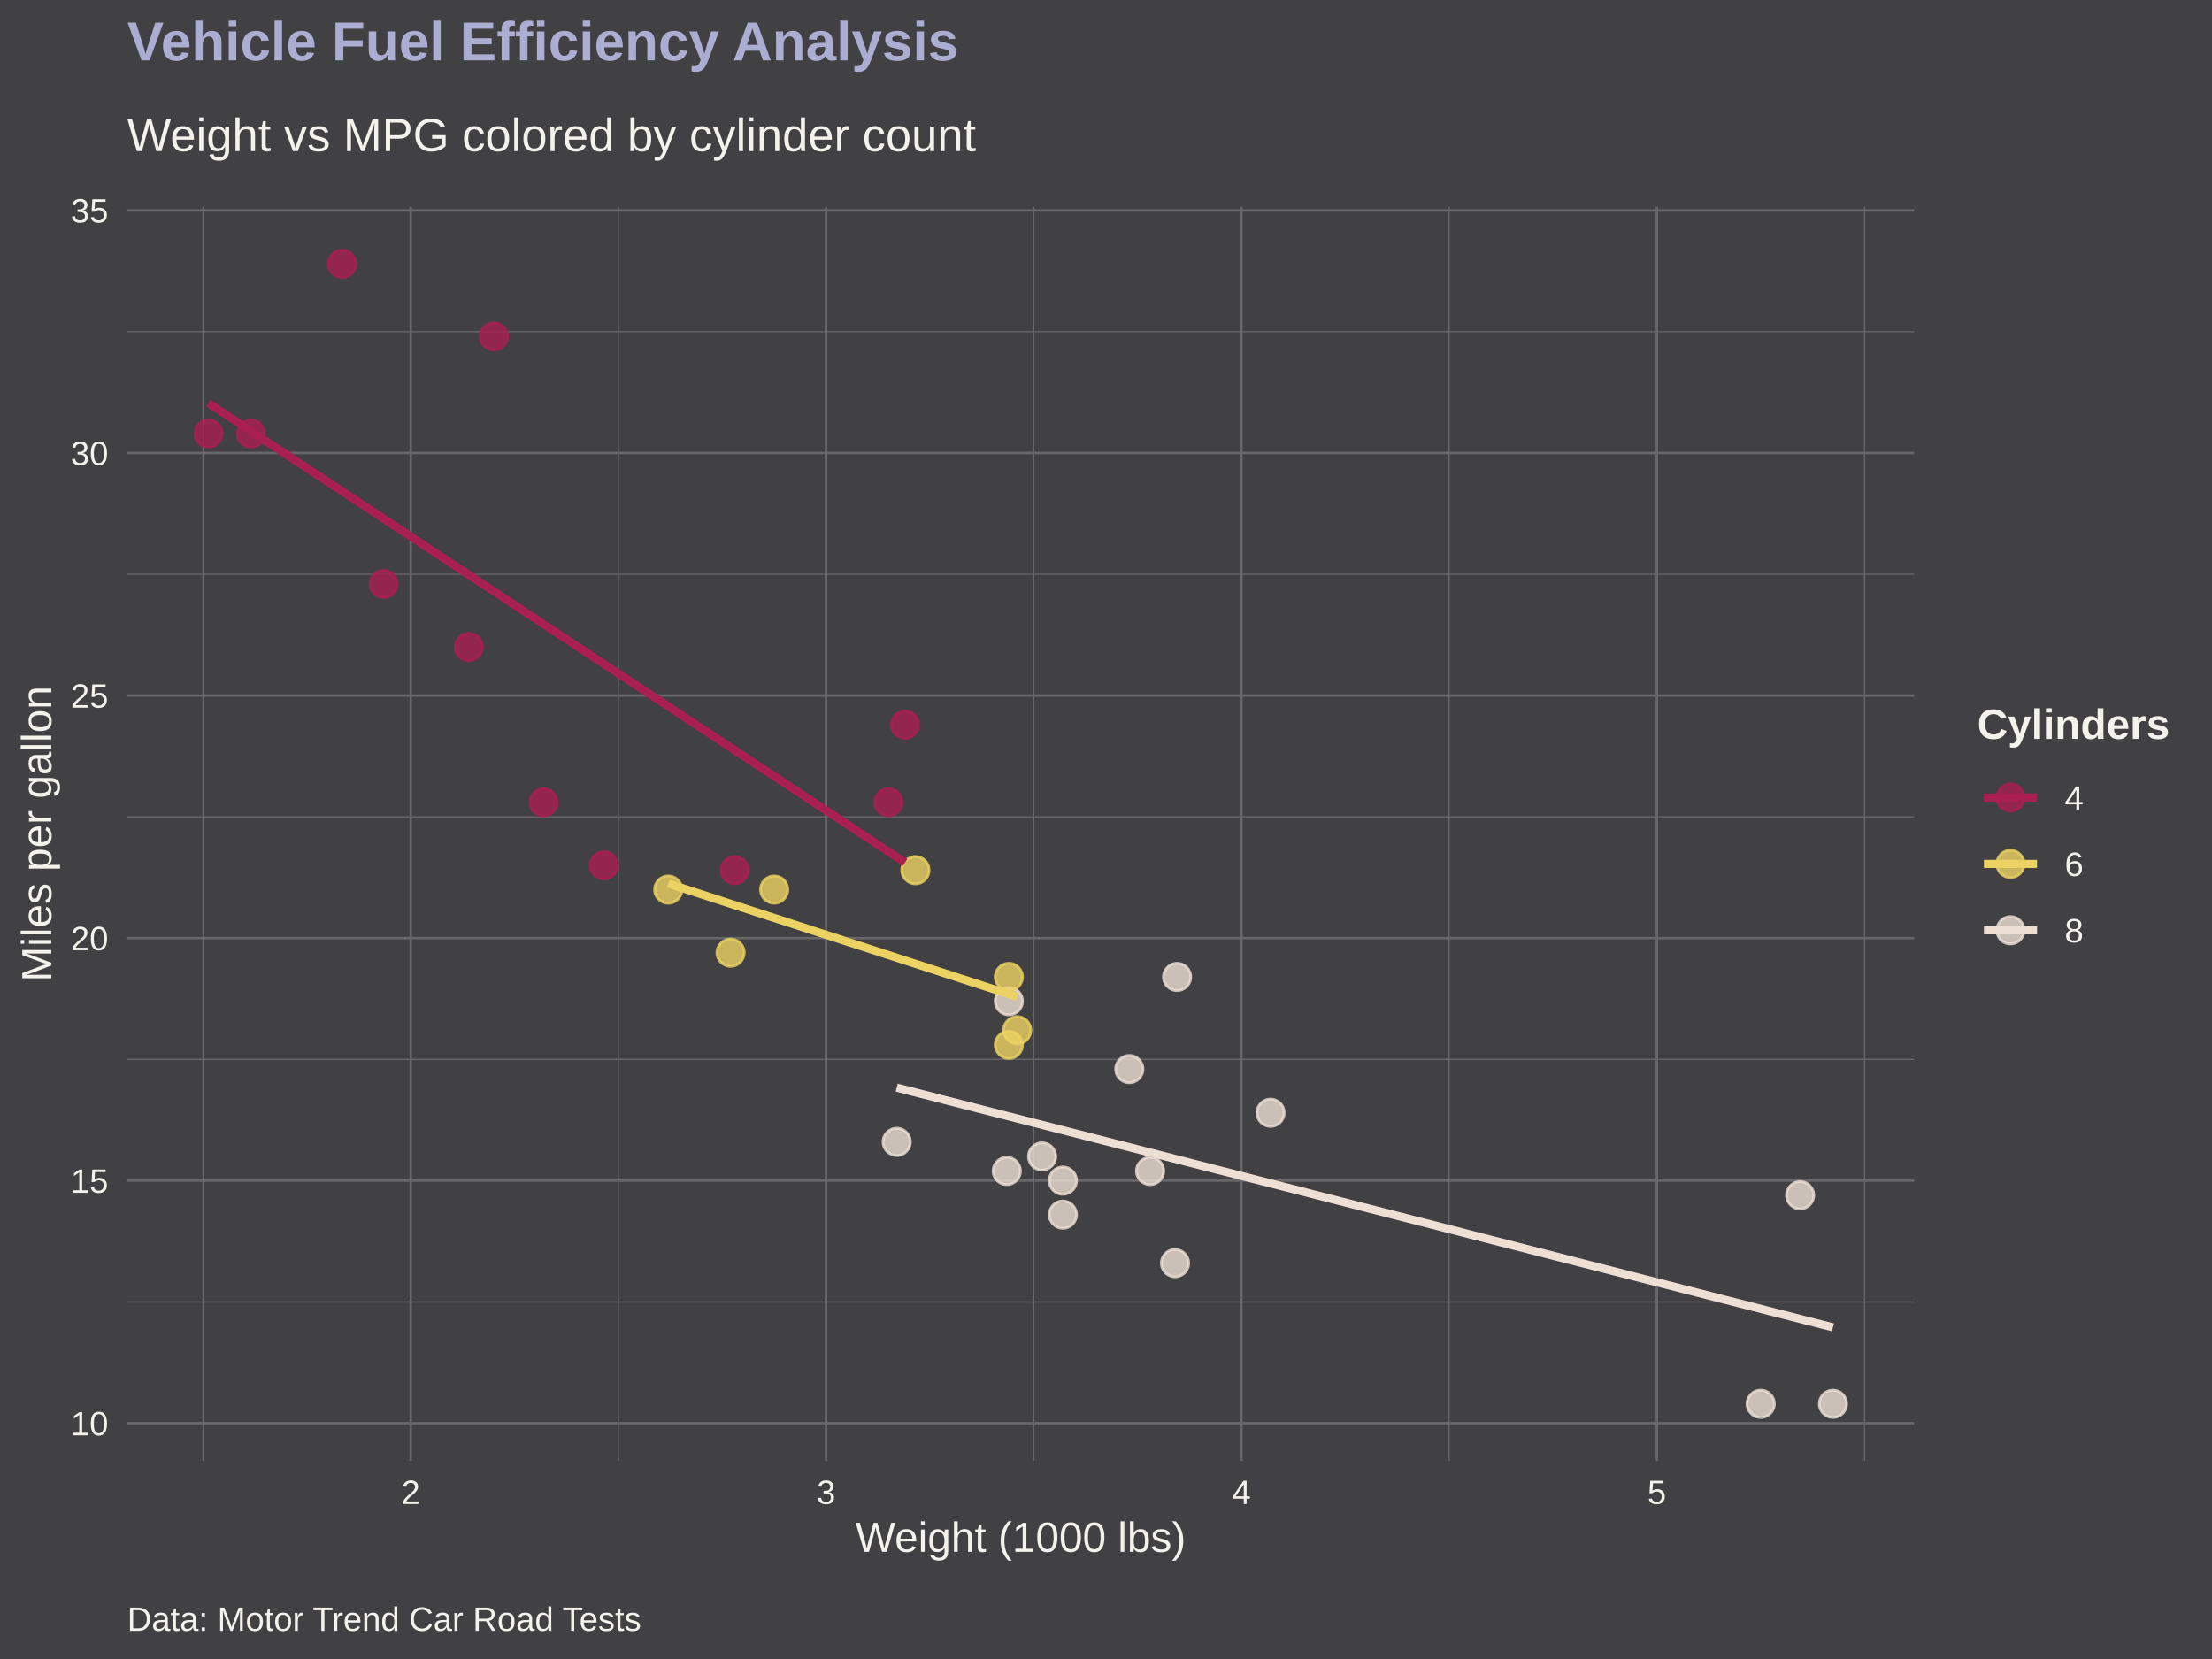
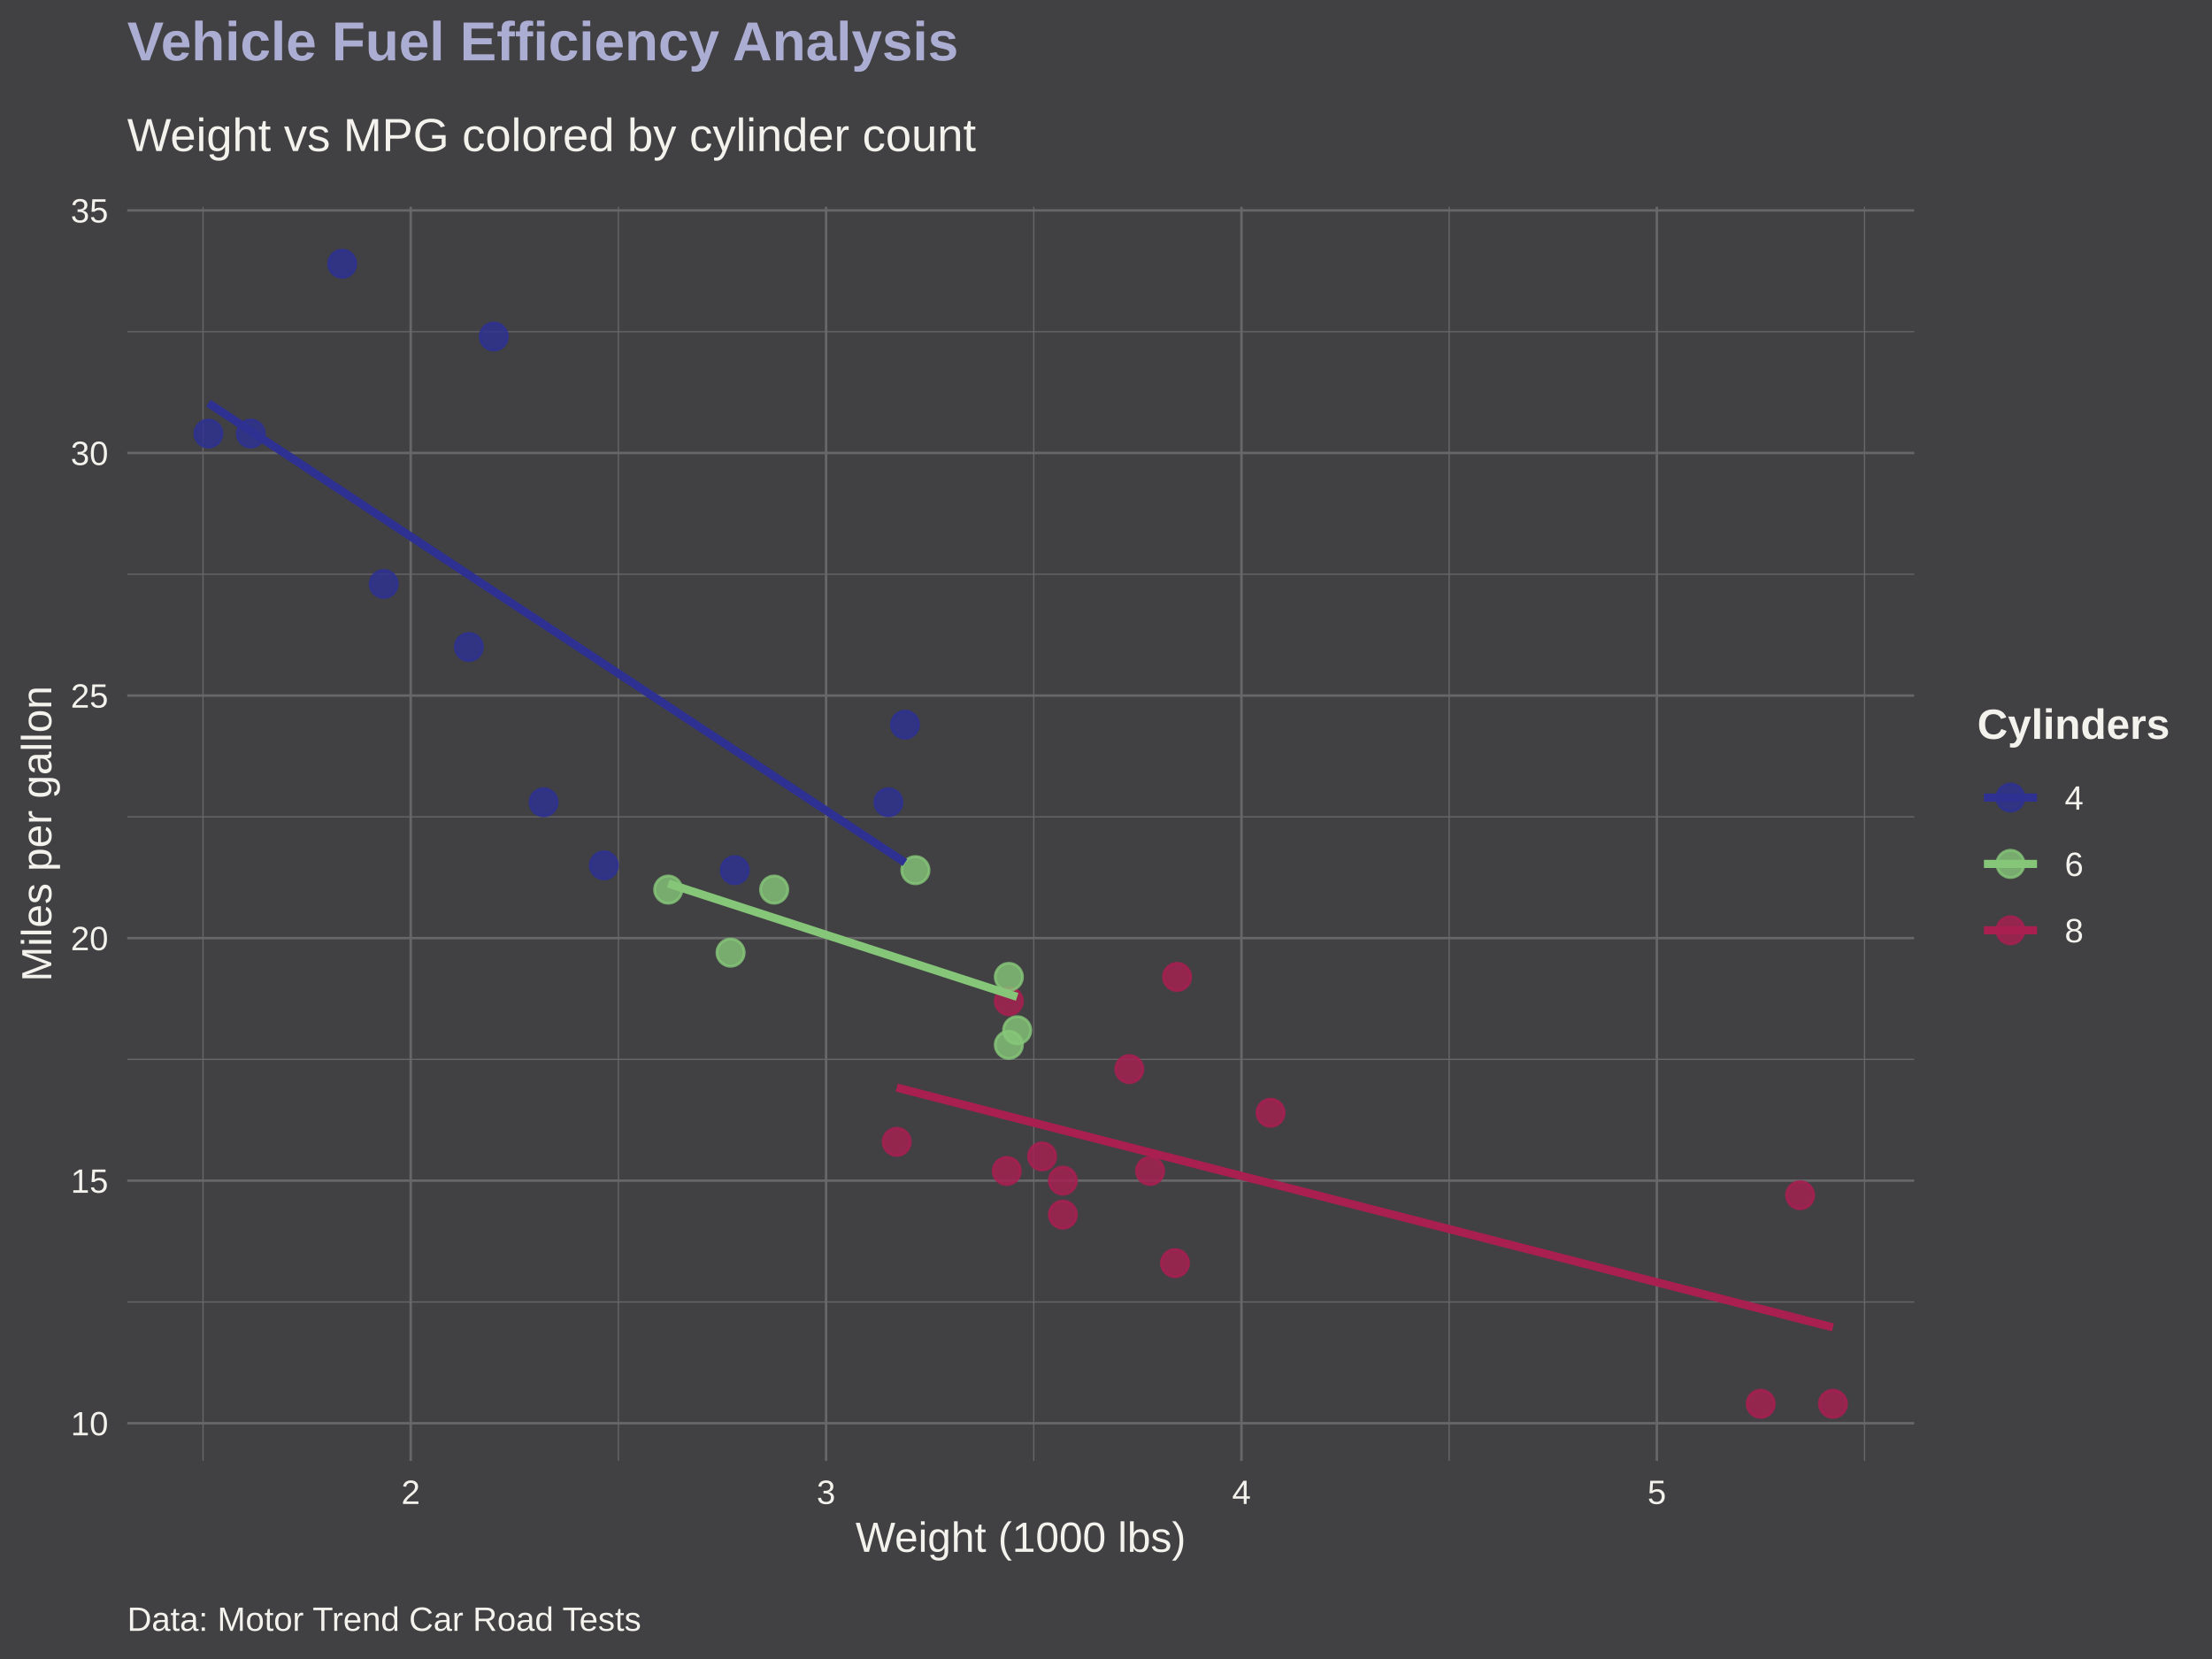
<svg xmlns="http://www.w3.org/2000/svg" width="576.00pt" height="432.00pt" viewBox="0 0 576.00 432.00">
  <g class="svglite">
    <defs>
      <style type="text/css">
    .svglite line, .svglite polyline, .svglite polygon, .svglite path, .svglite rect, .svglite circle {
      fill: none;
      stroke: #000000;
      stroke-linecap: round;
      stroke-linejoin: round;
      stroke-miterlimit: 10.00;
    }
    .svglite text {
      white-space: pre;
    }
    .svglite g.glyphgroup path {
      fill: inherit;
      stroke: none;
    }
  </style>
    </defs>
    <rect width="100%" height="100%" style="stroke: none; fill: #FFFFFF;" />
    <defs>
      <clipPath id="cpMC4wMHw1NzYuMDB8MC4wMHw0MzIuMDA=">
        <rect x="0.00" y="0.00" width="576.00" height="432.00" />
      </clipPath>
    </defs>
    <g clip-path="url(#cpMC4wMHw1NzYuMDB8MC4wMHw0MzIuMDA=)">
      <rect x="0.00" y="0" width="576.00" height="432.00" style="stroke-width: 1.07; stroke: none; fill: #414042;" />
    </g>
    <defs>
      <clipPath id="cpMzMuMTN8NDk4LjQ1fDUzLjg0fDM4MC40MA==">
        <rect x="33.13" y="53.84" width="465.32" height="326.56" />
      </clipPath>
    </defs>
    <g clip-path="url(#cpMzMuMTN8NDk4LjQ1fDUzLjg0fDM4MC40MA==)">
      <rect x="33.13" y="53.84" width="465.32" height="326.56" style="stroke-width: 1.07; stroke: none; fill: #414042;" />
      <polyline points="33.13,339.03 498.45,339.03 " style="stroke-width: 0.32; stroke: #676668; stroke-linecap: butt;" />
      <polyline points="33.13,275.86 498.45,275.86 " style="stroke-width: 0.32; stroke: #676668; stroke-linecap: butt;" />
      <polyline points="33.13,212.70 498.45,212.70 " style="stroke-width: 0.32; stroke: #676668; stroke-linecap: butt;" />
      <polyline points="33.13,149.53 498.45,149.53 " style="stroke-width: 0.32; stroke: #676668; stroke-linecap: butt;" />
      <polyline points="33.13,86.37 498.45,86.37 " style="stroke-width: 0.32; stroke: #676668; stroke-linecap: butt;" />
      <polyline points="52.87,380.40 52.87,53.84 " style="stroke-width: 0.32; stroke: #676668; stroke-linecap: butt;" />
      <polyline points="161.03,380.40 161.03,53.84 " style="stroke-width: 0.32; stroke: #676668; stroke-linecap: butt;" />
      <polyline points="269.19,380.40 269.19,53.84 " style="stroke-width: 0.32; stroke: #676668; stroke-linecap: butt;" />
      <polyline points="377.35,380.40 377.35,53.84 " style="stroke-width: 0.32; stroke: #676668; stroke-linecap: butt;" />
      <polyline points="485.52,380.40 485.52,53.84 " style="stroke-width: 0.32; stroke: #676668; stroke-linecap: butt;" />
      <polyline points="33.13,370.61 498.45,370.61 " style="stroke-width: 0.64; stroke: #676668; stroke-linecap: butt;" />
      <polyline points="33.13,307.44 498.45,307.44 " style="stroke-width: 0.64; stroke: #676668; stroke-linecap: butt;" />
      <polyline points="33.13,244.28 498.45,244.28 " style="stroke-width: 0.64; stroke: #676668; stroke-linecap: butt;" />
      <polyline points="33.13,181.12 498.45,181.12 " style="stroke-width: 0.64; stroke: #676668; stroke-linecap: butt;" />
      <polyline points="33.13,117.95 498.45,117.95 " style="stroke-width: 0.64; stroke: #676668; stroke-linecap: butt;" />
      <polyline points="33.13,54.79 498.45,54.79 " style="stroke-width: 0.64; stroke: #676668; stroke-linecap: butt;" />
      <polyline points="106.95,380.40 106.95,53.84 " style="stroke-width: 0.64; stroke: #676668; stroke-linecap: butt;" />
      <polyline points="215.11,380.40 215.11,53.84 " style="stroke-width: 0.64; stroke: #676668; stroke-linecap: butt;" />
      <polyline points="323.27,380.40 323.27,53.84 " style="stroke-width: 0.64; stroke: #676668; stroke-linecap: butt;" />
      <polyline points="431.44,380.40 431.44,53.84 " style="stroke-width: 0.64; stroke: #676668; stroke-linecap: butt;" />
-       <circle cx="174.01" cy="231.65" r="3.56" style="stroke-width: 0.71; stroke: #ECD263; stroke-opacity: 0.80; fill: #ECD263; fill-opacity: 0.80;" />
-       <circle cx="201.59" cy="231.65" r="3.56" style="stroke-width: 0.71; stroke: #ECD263; stroke-opacity: 0.80; fill: #ECD263; fill-opacity: 0.80;" />
-       <circle cx="141.56" cy="208.91" r="3.56" style="stroke-width: 0.71; stroke: #A91F50; stroke-opacity: 0.80; fill: #A91F50; fill-opacity: 0.80;" />
-       <circle cx="238.37" cy="226.59" r="3.56" style="stroke-width: 0.71; stroke: #ECD263; stroke-opacity: 0.80; fill: #ECD263; fill-opacity: 0.80;" />
-       <circle cx="262.70" cy="260.70" r="3.56" style="stroke-width: 0.71; stroke: #EDDFD4; stroke-opacity: 0.80; fill: #EDDFD4; fill-opacity: 0.80;" />
-       <circle cx="264.87" cy="268.28" r="3.56" style="stroke-width: 0.71; stroke: #ECD263; stroke-opacity: 0.80; fill: #ECD263; fill-opacity: 0.80;" />
-       <circle cx="276.77" cy="316.29" r="3.56" style="stroke-width: 0.71; stroke: #EDDFD4; stroke-opacity: 0.80; fill: #EDDFD4; fill-opacity: 0.80;" />
-       <circle cx="235.66" cy="188.70" r="3.56" style="stroke-width: 0.71; stroke: #A91F50; stroke-opacity: 0.80; fill: #A91F50; fill-opacity: 0.80;" />
-       <circle cx="231.34" cy="208.91" r="3.56" style="stroke-width: 0.71; stroke: #A91F50; stroke-opacity: 0.80; fill: #A91F50; fill-opacity: 0.80;" />
-       <circle cx="262.70" cy="254.39" r="3.56" style="stroke-width: 0.71; stroke: #ECD263; stroke-opacity: 0.80; fill: #ECD263; fill-opacity: 0.80;" />
-       <circle cx="262.70" cy="272.07" r="3.56" style="stroke-width: 0.71; stroke: #ECD263; stroke-opacity: 0.80; fill: #ECD263; fill-opacity: 0.80;" />
-       <circle cx="330.85" cy="289.76" r="3.56" style="stroke-width: 0.71; stroke: #EDDFD4; stroke-opacity: 0.80; fill: #EDDFD4; fill-opacity: 0.80;" />
-       <circle cx="294.07" cy="278.39" r="3.56" style="stroke-width: 0.71; stroke: #EDDFD4; stroke-opacity: 0.80; fill: #EDDFD4; fill-opacity: 0.80;" />
-       <circle cx="299.48" cy="304.92" r="3.56" style="stroke-width: 0.71; stroke: #EDDFD4; stroke-opacity: 0.80; fill: #EDDFD4; fill-opacity: 0.80;" />
-       <circle cx="458.48" cy="365.55" r="3.56" style="stroke-width: 0.71; stroke: #EDDFD4; stroke-opacity: 0.80; fill: #EDDFD4; fill-opacity: 0.80;" />
-       <circle cx="477.30" cy="365.55" r="3.56" style="stroke-width: 0.71; stroke: #EDDFD4; stroke-opacity: 0.80; fill: #EDDFD4; fill-opacity: 0.80;" />
-       <circle cx="468.75" cy="311.23" r="3.56" style="stroke-width: 0.71; stroke: #EDDFD4; stroke-opacity: 0.80; fill: #EDDFD4; fill-opacity: 0.80;" />
-       <circle cx="128.58" cy="87.63" r="3.56" style="stroke-width: 0.71; stroke: #A91F50; stroke-opacity: 0.80; fill: #A91F50; fill-opacity: 0.80;" />
-       <circle cx="65.31" cy="112.90" r="3.56" style="stroke-width: 0.71; stroke: #A91F50; stroke-opacity: 0.80; fill: #A91F50; fill-opacity: 0.80;" />
-       <circle cx="89.11" cy="68.68" r="3.56" style="stroke-width: 0.71; stroke: #A91F50; stroke-opacity: 0.80; fill: #A91F50; fill-opacity: 0.80;" />
-       <circle cx="157.25" cy="225.33" r="3.56" style="stroke-width: 0.71; stroke: #A91F50; stroke-opacity: 0.80; fill: #A91F50; fill-opacity: 0.80;" />
-       <circle cx="271.36" cy="301.13" r="3.56" style="stroke-width: 0.71; stroke: #EDDFD4; stroke-opacity: 0.80; fill: #EDDFD4; fill-opacity: 0.80;" />
-       <circle cx="262.16" cy="304.92" r="3.56" style="stroke-width: 0.71; stroke: #EDDFD4; stroke-opacity: 0.80; fill: #EDDFD4; fill-opacity: 0.80;" />
-       <circle cx="305.97" cy="328.92" r="3.56" style="stroke-width: 0.71; stroke: #EDDFD4; stroke-opacity: 0.80; fill: #EDDFD4; fill-opacity: 0.80;" />
-       <circle cx="306.51" cy="254.39" r="3.56" style="stroke-width: 0.71; stroke: #EDDFD4; stroke-opacity: 0.80; fill: #EDDFD4; fill-opacity: 0.80;" />
-       <circle cx="99.92" cy="152.06" r="3.56" style="stroke-width: 0.71; stroke: #A91F50; stroke-opacity: 0.80; fill: #A91F50; fill-opacity: 0.80;" />
-       <circle cx="122.09" cy="168.48" r="3.56" style="stroke-width: 0.71; stroke: #A91F50; stroke-opacity: 0.80; fill: #A91F50; fill-opacity: 0.80;" />
-       <circle cx="54.28" cy="112.90" r="3.56" style="stroke-width: 0.71; stroke: #A91F50; stroke-opacity: 0.80; fill: #A91F50; fill-opacity: 0.80;" />
-       <circle cx="233.50" cy="297.34" r="3.56" style="stroke-width: 0.71; stroke: #EDDFD4; stroke-opacity: 0.80; fill: #EDDFD4; fill-opacity: 0.80;" />
-       <circle cx="190.24" cy="248.07" r="3.56" style="stroke-width: 0.71; stroke: #ECD263; stroke-opacity: 0.80; fill: #ECD263; fill-opacity: 0.80;" />
-       <circle cx="276.77" cy="307.44" r="3.56" style="stroke-width: 0.71; stroke: #EDDFD4; stroke-opacity: 0.80; fill: #EDDFD4; fill-opacity: 0.80;" />
-       <circle cx="191.32" cy="226.59" r="3.56" style="stroke-width: 0.71; stroke: #A91F50; stroke-opacity: 0.80; fill: #A91F50; fill-opacity: 0.80;" />
-       <polyline points="54.28,104.98 56.57,106.49 58.87,108.00 61.17,109.52 63.46,111.03 65.76,112.55 68.05,114.06 70.35,115.58 72.65,117.09 74.94,118.60 77.24,120.12 79.53,121.63 81.83,123.15 84.13,124.66 86.42,126.18 88.72,127.69 91.01,129.20 93.31,130.72 95.61,132.23 97.90,133.75 100.20,135.26 102.49,136.78 104.79,138.29 107.09,139.81 109.38,141.32 111.68,142.83 113.97,144.35 116.27,145.86 118.57,147.38 120.86,148.89 123.16,150.41 125.45,151.92 127.75,153.43 130.05,154.95 132.34,156.46 134.64,157.98 136.93,159.49 139.23,161.01 141.53,162.52 143.82,164.03 146.12,165.55 148.42,167.06 150.71,168.58 153.01,170.09 155.30,171.61 157.60,173.12 159.90,174.64 162.19,176.15 164.49,177.66 166.78,179.18 169.08,180.69 171.38,182.21 173.67,183.72 175.97,185.24 178.26,186.75 180.56,188.26 182.86,189.78 185.15,191.29 187.45,192.81 189.74,194.32 192.04,195.84 194.34,197.35 196.63,198.86 198.93,200.38 201.22,201.89 203.52,203.41 205.82,204.92 208.11,206.44 210.41,207.95 212.70,209.47 215.00,210.98 217.30,212.49 219.59,214.01 221.89,215.52 224.18,217.04 226.48,218.55 228.78,220.07 231.07,221.58 233.37,223.09 235.66,224.61 " style="stroke-width: 2.13; stroke: #A91F50; stroke-linecap: butt;" />
-       <polyline points="174.01,230.07 175.16,230.44 176.31,230.82 177.46,231.19 178.61,231.56 179.76,231.94 180.91,232.31 182.06,232.68 183.21,233.06 184.36,233.43 185.51,233.80 186.66,234.18 187.81,234.55 188.96,234.92 190.11,235.30 191.26,235.67 192.41,236.04 193.56,236.42 194.71,236.79 195.86,237.16 197.01,237.54 198.16,237.91 199.31,238.28 200.46,238.66 201.61,239.03 202.76,239.40 203.91,239.78 205.06,240.15 206.21,240.52 207.36,240.90 208.51,241.27 209.66,241.64 210.81,242.02 211.96,242.39 213.11,242.77 214.26,243.14 215.41,243.51 216.56,243.89 217.71,244.26 218.86,244.63 220.01,245.01 221.16,245.38 222.31,245.75 223.47,246.13 224.62,246.50 225.77,246.87 226.92,247.25 228.07,247.62 229.22,247.99 230.37,248.37 231.52,248.74 232.67,249.11 233.82,249.49 234.97,249.86 236.12,250.23 237.27,250.61 238.42,250.98 239.57,251.35 240.72,251.73 241.87,252.10 243.02,252.47 244.17,252.85 245.32,253.22 246.47,253.59 247.62,253.97 248.77,254.34 249.92,254.72 251.07,255.09 252.22,255.46 253.37,255.84 254.52,256.21 255.67,256.58 256.82,256.96 257.97,257.33 259.12,257.70 260.27,258.08 261.42,258.45 262.57,258.82 263.72,259.20 264.87,259.57 " style="stroke-width: 2.13; stroke: #ECD263; stroke-linecap: butt;" />
-       <polyline points="233.50,283.21 236.59,284.00 239.67,284.79 242.76,285.58 245.84,286.38 248.93,287.17 252.02,287.96 255.10,288.75 258.19,289.54 261.27,290.33 264.36,291.12 267.45,291.91 270.53,292.70 273.62,293.49 276.70,294.28 279.79,295.07 282.88,295.86 285.96,296.65 289.05,297.44 292.13,298.23 295.22,299.02 298.31,299.81 301.39,300.60 304.48,301.39 307.57,302.18 310.65,302.97 313.74,303.76 316.82,304.55 319.91,305.34 323.00,306.13 326.08,306.92 329.17,307.71 332.25,308.50 335.34,309.29 338.43,310.08 341.51,310.87 344.60,311.66 347.68,312.45 350.77,313.24 353.86,314.03 356.94,314.82 360.03,315.61 363.11,316.40 366.20,317.19 369.29,317.98 372.37,318.77 375.46,319.56 378.54,320.35 381.63,321.15 384.72,321.94 387.80,322.73 390.89,323.52 393.97,324.31 397.06,325.10 400.15,325.89 403.23,326.68 406.32,327.47 409.40,328.26 412.49,329.05 415.58,329.84 418.66,330.63 421.75,331.42 424.83,332.21 427.92,333.00 431.01,333.79 434.09,334.58 437.18,335.37 440.26,336.16 443.35,336.95 446.44,337.74 449.52,338.53 452.61,339.32 455.69,340.11 458.78,340.90 461.87,341.69 464.95,342.48 468.04,343.27 471.12,344.06 474.21,344.85 477.30,345.64 " style="stroke-width: 2.13; stroke: #EDDFD4; stroke-linecap: butt;" />
+       <circle cx="174.01" cy="231.65" r="3.56" style="stroke-width: 0.71; stroke: #86C679; stroke-opacity: 0.80; fill: #86C679; fill-opacity: 0.80;" />
+       <circle cx="201.59" cy="231.65" r="3.56" style="stroke-width: 0.71; stroke: #86C679; stroke-opacity: 0.80; fill: #86C679; fill-opacity: 0.80;" />
+       <circle cx="141.56" cy="208.91" r="3.56" style="stroke-width: 0.71; stroke: #2E3192; stroke-opacity: 0.80; fill: #2E3192; fill-opacity: 0.80;" />
+       <circle cx="238.37" cy="226.59" r="3.56" style="stroke-width: 0.71; stroke: #86C679; stroke-opacity: 0.80; fill: #86C679; fill-opacity: 0.80;" />
+       <circle cx="262.70" cy="260.70" r="3.56" style="stroke-width: 0.71; stroke: #A91F50; stroke-opacity: 0.80; fill: #A91F50; fill-opacity: 0.80;" />
+       <circle cx="264.87" cy="268.28" r="3.56" style="stroke-width: 0.71; stroke: #86C679; stroke-opacity: 0.80; fill: #86C679; fill-opacity: 0.80;" />
+       <circle cx="276.77" cy="316.29" r="3.56" style="stroke-width: 0.71; stroke: #A91F50; stroke-opacity: 0.80; fill: #A91F50; fill-opacity: 0.80;" />
+       <circle cx="235.66" cy="188.70" r="3.56" style="stroke-width: 0.71; stroke: #2E3192; stroke-opacity: 0.80; fill: #2E3192; fill-opacity: 0.80;" />
+       <circle cx="231.34" cy="208.91" r="3.56" style="stroke-width: 0.71; stroke: #2E3192; stroke-opacity: 0.80; fill: #2E3192; fill-opacity: 0.80;" />
+       <circle cx="262.70" cy="254.39" r="3.56" style="stroke-width: 0.71; stroke: #86C679; stroke-opacity: 0.80; fill: #86C679; fill-opacity: 0.80;" />
+       <circle cx="262.70" cy="272.07" r="3.56" style="stroke-width: 0.71; stroke: #86C679; stroke-opacity: 0.80; fill: #86C679; fill-opacity: 0.80;" />
+       <circle cx="330.85" cy="289.76" r="3.56" style="stroke-width: 0.71; stroke: #A91F50; stroke-opacity: 0.80; fill: #A91F50; fill-opacity: 0.80;" />
+       <circle cx="294.07" cy="278.39" r="3.56" style="stroke-width: 0.71; stroke: #A91F50; stroke-opacity: 0.80; fill: #A91F50; fill-opacity: 0.80;" />
+       <circle cx="299.48" cy="304.92" r="3.56" style="stroke-width: 0.71; stroke: #A91F50; stroke-opacity: 0.80; fill: #A91F50; fill-opacity: 0.80;" />
+       <circle cx="458.48" cy="365.55" r="3.56" style="stroke-width: 0.71; stroke: #A91F50; stroke-opacity: 0.80; fill: #A91F50; fill-opacity: 0.80;" />
+       <circle cx="477.30" cy="365.55" r="3.56" style="stroke-width: 0.71; stroke: #A91F50; stroke-opacity: 0.80; fill: #A91F50; fill-opacity: 0.80;" />
+       <circle cx="468.75" cy="311.23" r="3.56" style="stroke-width: 0.71; stroke: #A91F50; stroke-opacity: 0.80; fill: #A91F50; fill-opacity: 0.80;" />
+       <circle cx="128.58" cy="87.63" r="3.56" style="stroke-width: 0.71; stroke: #2E3192; stroke-opacity: 0.80; fill: #2E3192; fill-opacity: 0.80;" />
+       <circle cx="65.31" cy="112.90" r="3.56" style="stroke-width: 0.71; stroke: #2E3192; stroke-opacity: 0.80; fill: #2E3192; fill-opacity: 0.80;" />
+       <circle cx="89.11" cy="68.68" r="3.56" style="stroke-width: 0.71; stroke: #2E3192; stroke-opacity: 0.80; fill: #2E3192; fill-opacity: 0.80;" />
+       <circle cx="157.25" cy="225.33" r="3.56" style="stroke-width: 0.71; stroke: #2E3192; stroke-opacity: 0.80; fill: #2E3192; fill-opacity: 0.80;" />
+       <circle cx="271.36" cy="301.13" r="3.56" style="stroke-width: 0.71; stroke: #A91F50; stroke-opacity: 0.80; fill: #A91F50; fill-opacity: 0.80;" />
+       <circle cx="262.16" cy="304.92" r="3.56" style="stroke-width: 0.71; stroke: #A91F50; stroke-opacity: 0.80; fill: #A91F50; fill-opacity: 0.80;" />
+       <circle cx="305.97" cy="328.92" r="3.56" style="stroke-width: 0.71; stroke: #A91F50; stroke-opacity: 0.80; fill: #A91F50; fill-opacity: 0.80;" />
+       <circle cx="306.51" cy="254.39" r="3.56" style="stroke-width: 0.71; stroke: #A91F50; stroke-opacity: 0.80; fill: #A91F50; fill-opacity: 0.80;" />
+       <circle cx="99.92" cy="152.06" r="3.56" style="stroke-width: 0.71; stroke: #2E3192; stroke-opacity: 0.80; fill: #2E3192; fill-opacity: 0.80;" />
+       <circle cx="122.09" cy="168.48" r="3.56" style="stroke-width: 0.71; stroke: #2E3192; stroke-opacity: 0.80; fill: #2E3192; fill-opacity: 0.80;" />
+       <circle cx="54.28" cy="112.90" r="3.56" style="stroke-width: 0.71; stroke: #2E3192; stroke-opacity: 0.80; fill: #2E3192; fill-opacity: 0.80;" />
+       <circle cx="233.50" cy="297.34" r="3.56" style="stroke-width: 0.71; stroke: #A91F50; stroke-opacity: 0.80; fill: #A91F50; fill-opacity: 0.80;" />
+       <circle cx="190.24" cy="248.07" r="3.56" style="stroke-width: 0.71; stroke: #86C679; stroke-opacity: 0.80; fill: #86C679; fill-opacity: 0.80;" />
+       <circle cx="276.77" cy="307.44" r="3.56" style="stroke-width: 0.71; stroke: #A91F50; stroke-opacity: 0.80; fill: #A91F50; fill-opacity: 0.80;" />
+       <circle cx="191.32" cy="226.59" r="3.56" style="stroke-width: 0.71; stroke: #2E3192; stroke-opacity: 0.80; fill: #2E3192; fill-opacity: 0.80;" />
+       <polyline points="54.28,104.98 56.57,106.49 58.87,108.00 61.17,109.52 63.46,111.03 65.76,112.55 68.05,114.06 70.35,115.58 72.65,117.09 74.94,118.60 77.24,120.12 79.53,121.63 81.83,123.15 84.13,124.66 86.42,126.18 88.72,127.69 91.01,129.20 93.31,130.72 95.61,132.23 97.90,133.75 100.20,135.26 102.49,136.78 104.79,138.29 107.09,139.81 109.38,141.32 111.68,142.83 113.97,144.35 116.27,145.86 118.57,147.38 120.86,148.89 123.16,150.41 125.45,151.92 127.75,153.43 130.05,154.95 132.34,156.46 134.64,157.98 136.93,159.49 139.23,161.01 141.53,162.52 143.82,164.03 146.12,165.55 148.42,167.06 150.71,168.58 153.01,170.09 155.30,171.61 157.60,173.12 159.90,174.64 162.19,176.15 164.49,177.66 166.78,179.18 169.08,180.69 171.38,182.21 173.67,183.72 175.97,185.24 178.26,186.75 180.56,188.26 182.86,189.78 185.15,191.29 187.45,192.81 189.74,194.32 192.04,195.84 194.34,197.35 196.63,198.86 198.93,200.38 201.22,201.89 203.52,203.41 205.82,204.92 208.11,206.44 210.41,207.95 212.70,209.47 215.00,210.98 217.30,212.49 219.59,214.01 221.89,215.52 224.18,217.04 226.48,218.55 228.78,220.07 231.07,221.58 233.37,223.09 235.66,224.61 " style="stroke-width: 2.13; stroke: #2E3192; stroke-linecap: butt;" />
+       <polyline points="174.01,230.07 175.16,230.44 176.31,230.82 177.46,231.19 178.61,231.56 179.76,231.94 180.91,232.31 182.06,232.68 183.21,233.06 184.36,233.43 185.51,233.80 186.66,234.18 187.81,234.55 188.96,234.92 190.11,235.30 191.26,235.67 192.41,236.04 193.56,236.42 194.71,236.79 195.86,237.16 197.01,237.54 198.16,237.91 199.31,238.28 200.46,238.66 201.61,239.03 202.76,239.40 203.91,239.78 205.06,240.15 206.21,240.52 207.36,240.90 208.51,241.27 209.66,241.64 210.81,242.02 211.96,242.39 213.11,242.77 214.26,243.14 215.41,243.51 216.56,243.89 217.71,244.26 218.86,244.63 220.01,245.01 221.16,245.38 222.31,245.75 223.47,246.13 224.62,246.50 225.77,246.87 226.92,247.25 228.07,247.62 229.22,247.99 230.37,248.37 231.52,248.74 232.67,249.11 233.82,249.49 234.97,249.86 236.12,250.23 237.27,250.61 238.42,250.98 239.57,251.35 240.72,251.73 241.87,252.10 243.02,252.47 244.17,252.85 245.32,253.22 246.47,253.59 247.62,253.97 248.77,254.34 249.92,254.72 251.07,255.09 252.22,255.46 253.37,255.84 254.52,256.21 255.67,256.58 256.82,256.96 257.97,257.33 259.12,257.70 260.27,258.08 261.42,258.45 262.57,258.82 263.72,259.20 264.87,259.57 " style="stroke-width: 2.13; stroke: #86C679; stroke-linecap: butt;" />
+       <polyline points="233.50,283.21 236.59,284.00 239.67,284.79 242.76,285.58 245.84,286.38 248.93,287.17 252.02,287.96 255.10,288.75 258.19,289.54 261.27,290.33 264.36,291.12 267.45,291.91 270.53,292.70 273.62,293.49 276.70,294.28 279.79,295.07 282.88,295.86 285.96,296.65 289.05,297.44 292.13,298.23 295.22,299.02 298.31,299.81 301.39,300.60 304.48,301.39 307.57,302.18 310.65,302.97 313.74,303.76 316.82,304.55 319.91,305.34 323.00,306.13 326.08,306.92 329.17,307.71 332.25,308.50 335.34,309.29 338.43,310.08 341.51,310.87 344.60,311.66 347.68,312.45 350.77,313.24 353.86,314.03 356.94,314.82 360.03,315.61 363.11,316.40 366.20,317.19 369.29,317.98 372.37,318.77 375.46,319.56 378.54,320.35 381.63,321.15 384.72,321.94 387.80,322.73 390.89,323.52 393.97,324.31 397.06,325.10 400.15,325.89 403.23,326.68 406.32,327.47 409.40,328.26 412.49,329.05 415.58,329.84 418.66,330.63 421.75,331.42 424.83,332.21 427.92,333.00 431.01,333.79 434.09,334.58 437.18,335.37 440.26,336.16 443.35,336.95 446.44,337.74 449.52,338.53 452.61,339.32 455.69,340.11 458.78,340.90 461.87,341.69 464.95,342.48 468.04,343.27 471.12,344.06 474.21,344.85 477.30,345.64 " style="stroke-width: 2.13; stroke: #A91F50; stroke-linecap: butt;" />
    </g>
    <g clip-path="url(#cpMC4wMHw1NzYuMDB8MC4wMHw0MzIuMDA=)">
      <text x="28.20" y="373.76" text-anchor="end" style="font-size: 8.80px;fill: #F4F2ED; font-family: &quot;Arial&quot;;" textLength="9.78px" lengthAdjust="spacingAndGlyphs">10</text>
      <text x="28.20" y="310.59" text-anchor="end" style="font-size: 8.80px;fill: #F4F2ED; font-family: &quot;Arial&quot;;" textLength="9.78px" lengthAdjust="spacingAndGlyphs">15</text>
      <text x="28.20" y="247.43" text-anchor="end" style="font-size: 8.80px;fill: #F4F2ED; font-family: &quot;Arial&quot;;" textLength="9.78px" lengthAdjust="spacingAndGlyphs">20</text>
      <text x="28.20" y="184.27" text-anchor="end" style="font-size: 8.80px;fill: #F4F2ED; font-family: &quot;Arial&quot;;" textLength="9.78px" lengthAdjust="spacingAndGlyphs">25</text>
      <text x="28.20" y="121.10" text-anchor="end" style="font-size: 8.80px;fill: #F4F2ED; font-family: &quot;Arial&quot;;" textLength="9.78px" lengthAdjust="spacingAndGlyphs">30</text>
      <text x="28.20" y="57.94" text-anchor="end" style="font-size: 8.80px;fill: #F4F2ED; font-family: &quot;Arial&quot;;" textLength="9.78px" lengthAdjust="spacingAndGlyphs">35</text>
      <text x="106.95" y="391.63" text-anchor="middle" style="font-size: 8.80px;fill: #F4F2ED; font-family: &quot;Arial&quot;;" textLength="4.89px" lengthAdjust="spacingAndGlyphs">2</text>
      <text x="215.11" y="391.63" text-anchor="middle" style="font-size: 8.80px;fill: #F4F2ED; font-family: &quot;Arial&quot;;" textLength="4.89px" lengthAdjust="spacingAndGlyphs">3</text>
      <text x="323.27" y="391.63" text-anchor="middle" style="font-size: 8.80px;fill: #F4F2ED; font-family: &quot;Arial&quot;;" textLength="4.89px" lengthAdjust="spacingAndGlyphs">4</text>
      <text x="431.44" y="391.63" text-anchor="middle" style="font-size: 8.80px;fill: #F4F2ED; font-family: &quot;Arial&quot;;" textLength="4.89px" lengthAdjust="spacingAndGlyphs">5</text>
      <text x="265.79" y="404.10" text-anchor="middle" style="font-size: 11.00px;fill: #F4F2ED; font-family: &quot;Arial&quot;;" textLength="86.05px" lengthAdjust="spacingAndGlyphs">Weight (1000 lbs)</text>
      <text transform="translate(13.36,217.12) rotate(-90)" text-anchor="middle" style="font-size: 11.00px;fill: #F4F2ED; font-family: &quot;Arial&quot;;" textLength="77.06px" lengthAdjust="spacingAndGlyphs">Miles per gallon</text>
      <rect x="509.41" y="177.88" width="61.12" height="78.47" style="stroke-width: 1.07; stroke: none; fill: #414042;" />
      <text x="514.88" y="192.40" style="font-size: 11.00px; font-weight: bold;fill: #F4F2ED; font-family: &quot;Arial&quot;;" textLength="50.16px" lengthAdjust="spacingAndGlyphs">Cylinders</text>
-       <circle cx="523.52" cy="207.68" r="3.56" style="stroke-width: 0.71; stroke: #A91F50; stroke-opacity: 0.80; fill: #A91F50; fill-opacity: 0.80;" />
-       <line x1="516.61" y1="207.68" x2="530.44" y2="207.68" style="stroke-width: 2.13; stroke: #A91F50; stroke-linecap: butt;" />
-       <circle cx="523.52" cy="224.96" r="3.56" style="stroke-width: 0.71; stroke: #ECD263; stroke-opacity: 0.80; fill: #ECD263; fill-opacity: 0.80;" />
-       <line x1="516.61" y1="224.96" x2="530.44" y2="224.96" style="stroke-width: 2.13; stroke: #ECD263; stroke-linecap: butt;" />
-       <circle cx="523.52" cy="242.24" r="3.56" style="stroke-width: 0.71; stroke: #EDDFD4; stroke-opacity: 0.80; fill: #EDDFD4; fill-opacity: 0.80;" />
-       <line x1="516.61" y1="242.24" x2="530.44" y2="242.24" style="stroke-width: 2.13; stroke: #EDDFD4; stroke-linecap: butt;" />
+       <circle cx="523.52" cy="207.68" r="3.56" style="stroke-width: 0.71; stroke: #2E3192; stroke-opacity: 0.80; fill: #2E3192; fill-opacity: 0.80;" />
+       <line x1="516.61" y1="207.68" x2="530.44" y2="207.68" style="stroke-width: 2.13; stroke: #2E3192; stroke-linecap: butt;" />
+       <circle cx="523.52" cy="224.96" r="3.56" style="stroke-width: 0.71; stroke: #86C679; stroke-opacity: 0.80; fill: #86C679; fill-opacity: 0.80;" />
+       <line x1="516.61" y1="224.96" x2="530.44" y2="224.96" style="stroke-width: 2.13; stroke: #86C679; stroke-linecap: butt;" />
+       <circle cx="523.52" cy="242.24" r="3.56" style="stroke-width: 0.71; stroke: #A91F50; stroke-opacity: 0.80; fill: #A91F50; fill-opacity: 0.80;" />
+       <line x1="516.61" y1="242.24" x2="530.44" y2="242.24" style="stroke-width: 2.13; stroke: #A91F50; stroke-linecap: butt;" />
      <text x="537.64" y="210.83" style="font-size: 8.80px;fill: #F4F2ED; font-family: &quot;Arial&quot;;" textLength="4.89px" lengthAdjust="spacingAndGlyphs">4</text>
      <text x="537.64" y="228.11" style="font-size: 8.80px;fill: #F4F2ED; font-family: &quot;Arial&quot;;" textLength="4.89px" lengthAdjust="spacingAndGlyphs">6</text>
      <text x="537.64" y="245.39" style="font-size: 8.80px;fill: #F4F2ED; font-family: &quot;Arial&quot;;" textLength="4.89px" lengthAdjust="spacingAndGlyphs">8</text>
      <text x="33.13" y="39.34" style="font-size: 12.10px;fill: #F4F2ED; font-family: &quot;Arial&quot;;" textLength="220.83px" lengthAdjust="spacingAndGlyphs">Weight vs MPG colored by cylinder count</text>
      <text x="33.13" y="15.72" style="font-size: 14.30px; font-weight: bold;fill: #ACADD3; font-family: &quot;Arial&quot;;" textLength="216.41px" lengthAdjust="spacingAndGlyphs">Vehicle Fuel Efficiency Analysis</text>
      <text x="33.13" y="424.67" style="font-size: 8.80px;fill: #F4F2ED; font-family: &quot;Arial&quot;;" textLength="133.75px" lengthAdjust="spacingAndGlyphs">Data: Motor Trend Car Road Tests</text>
    </g>
  </g>
</svg>
